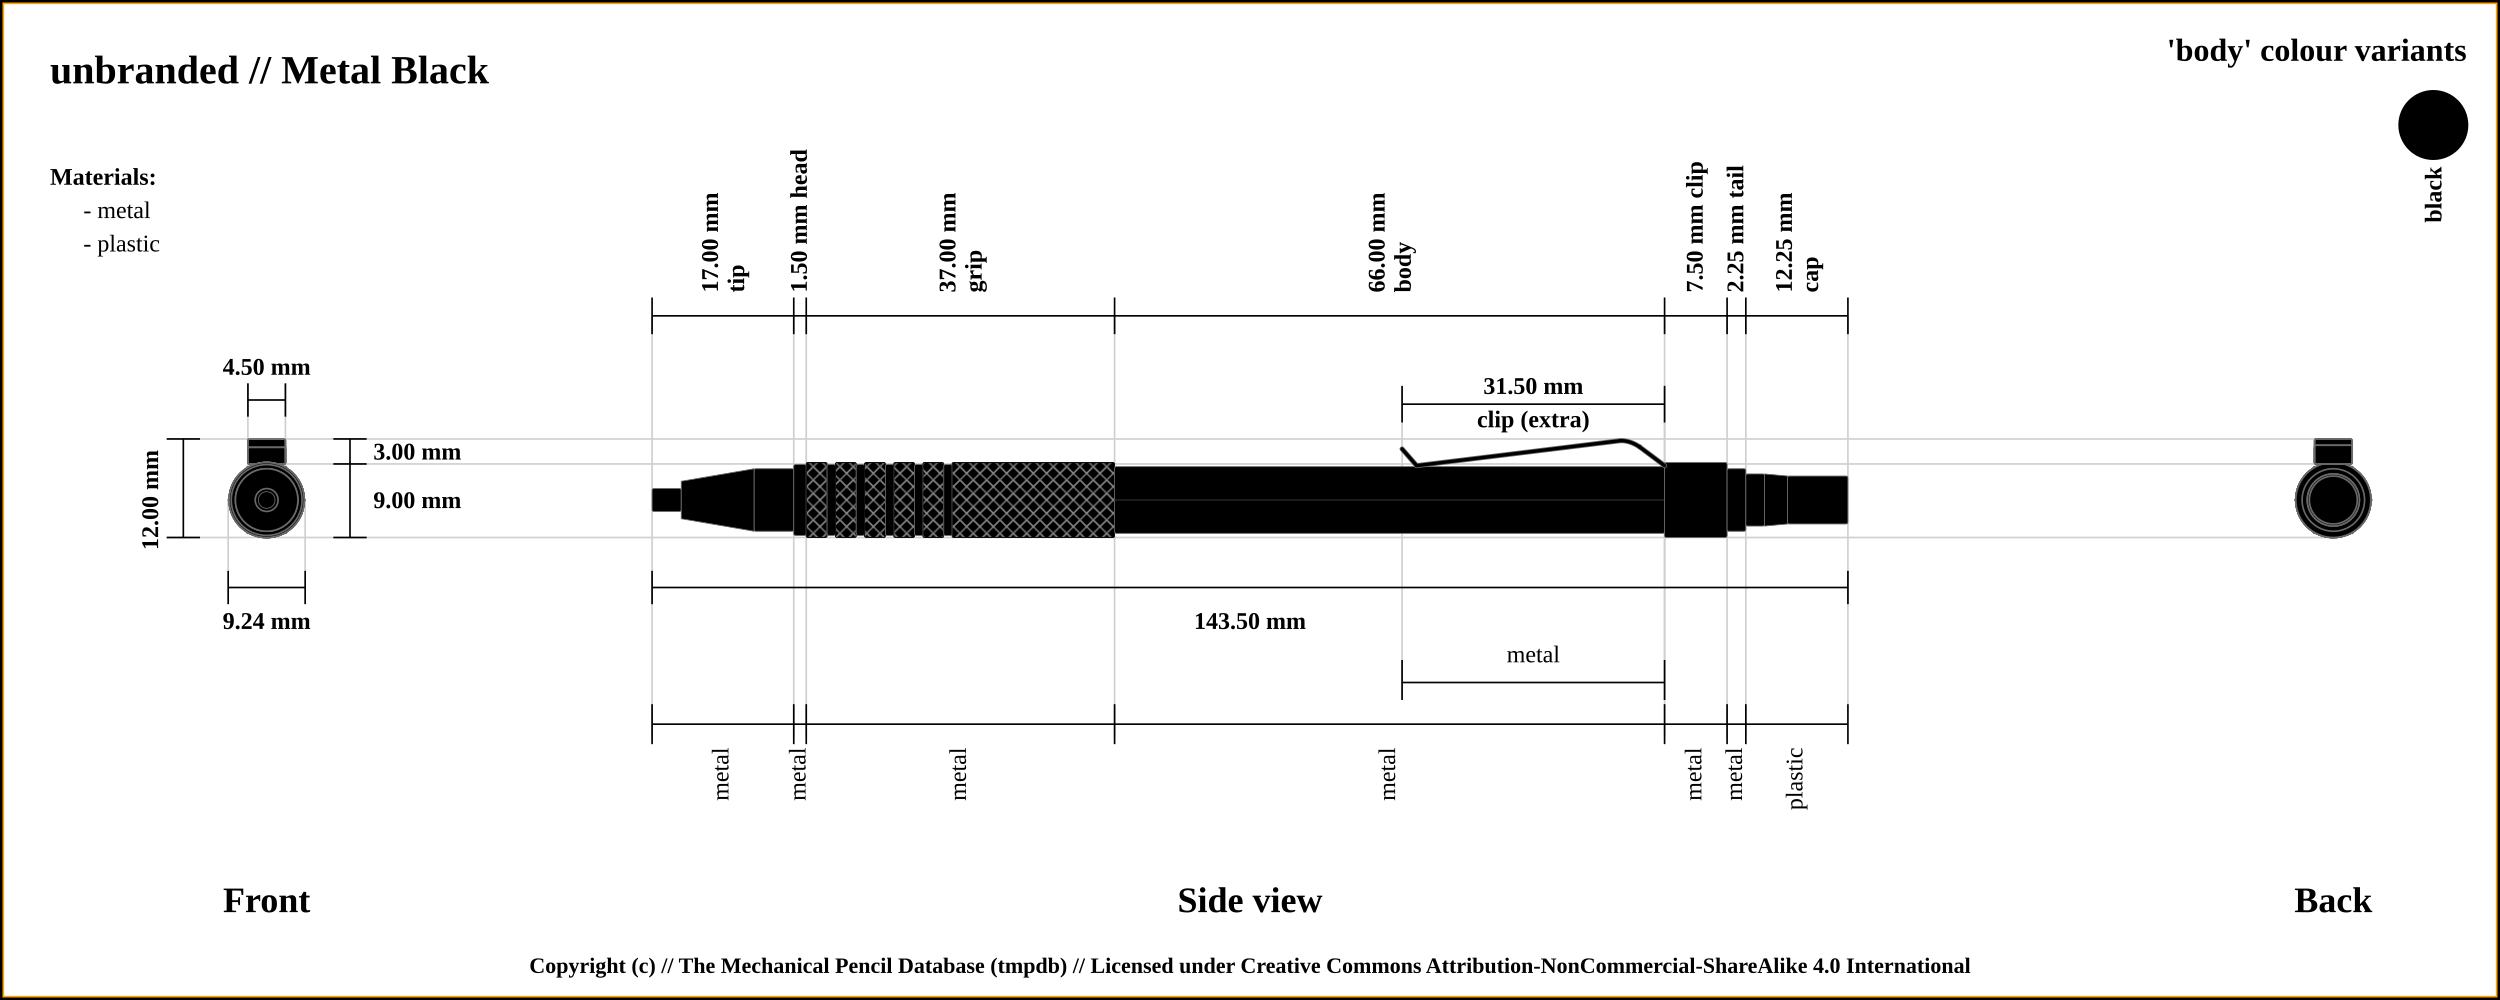
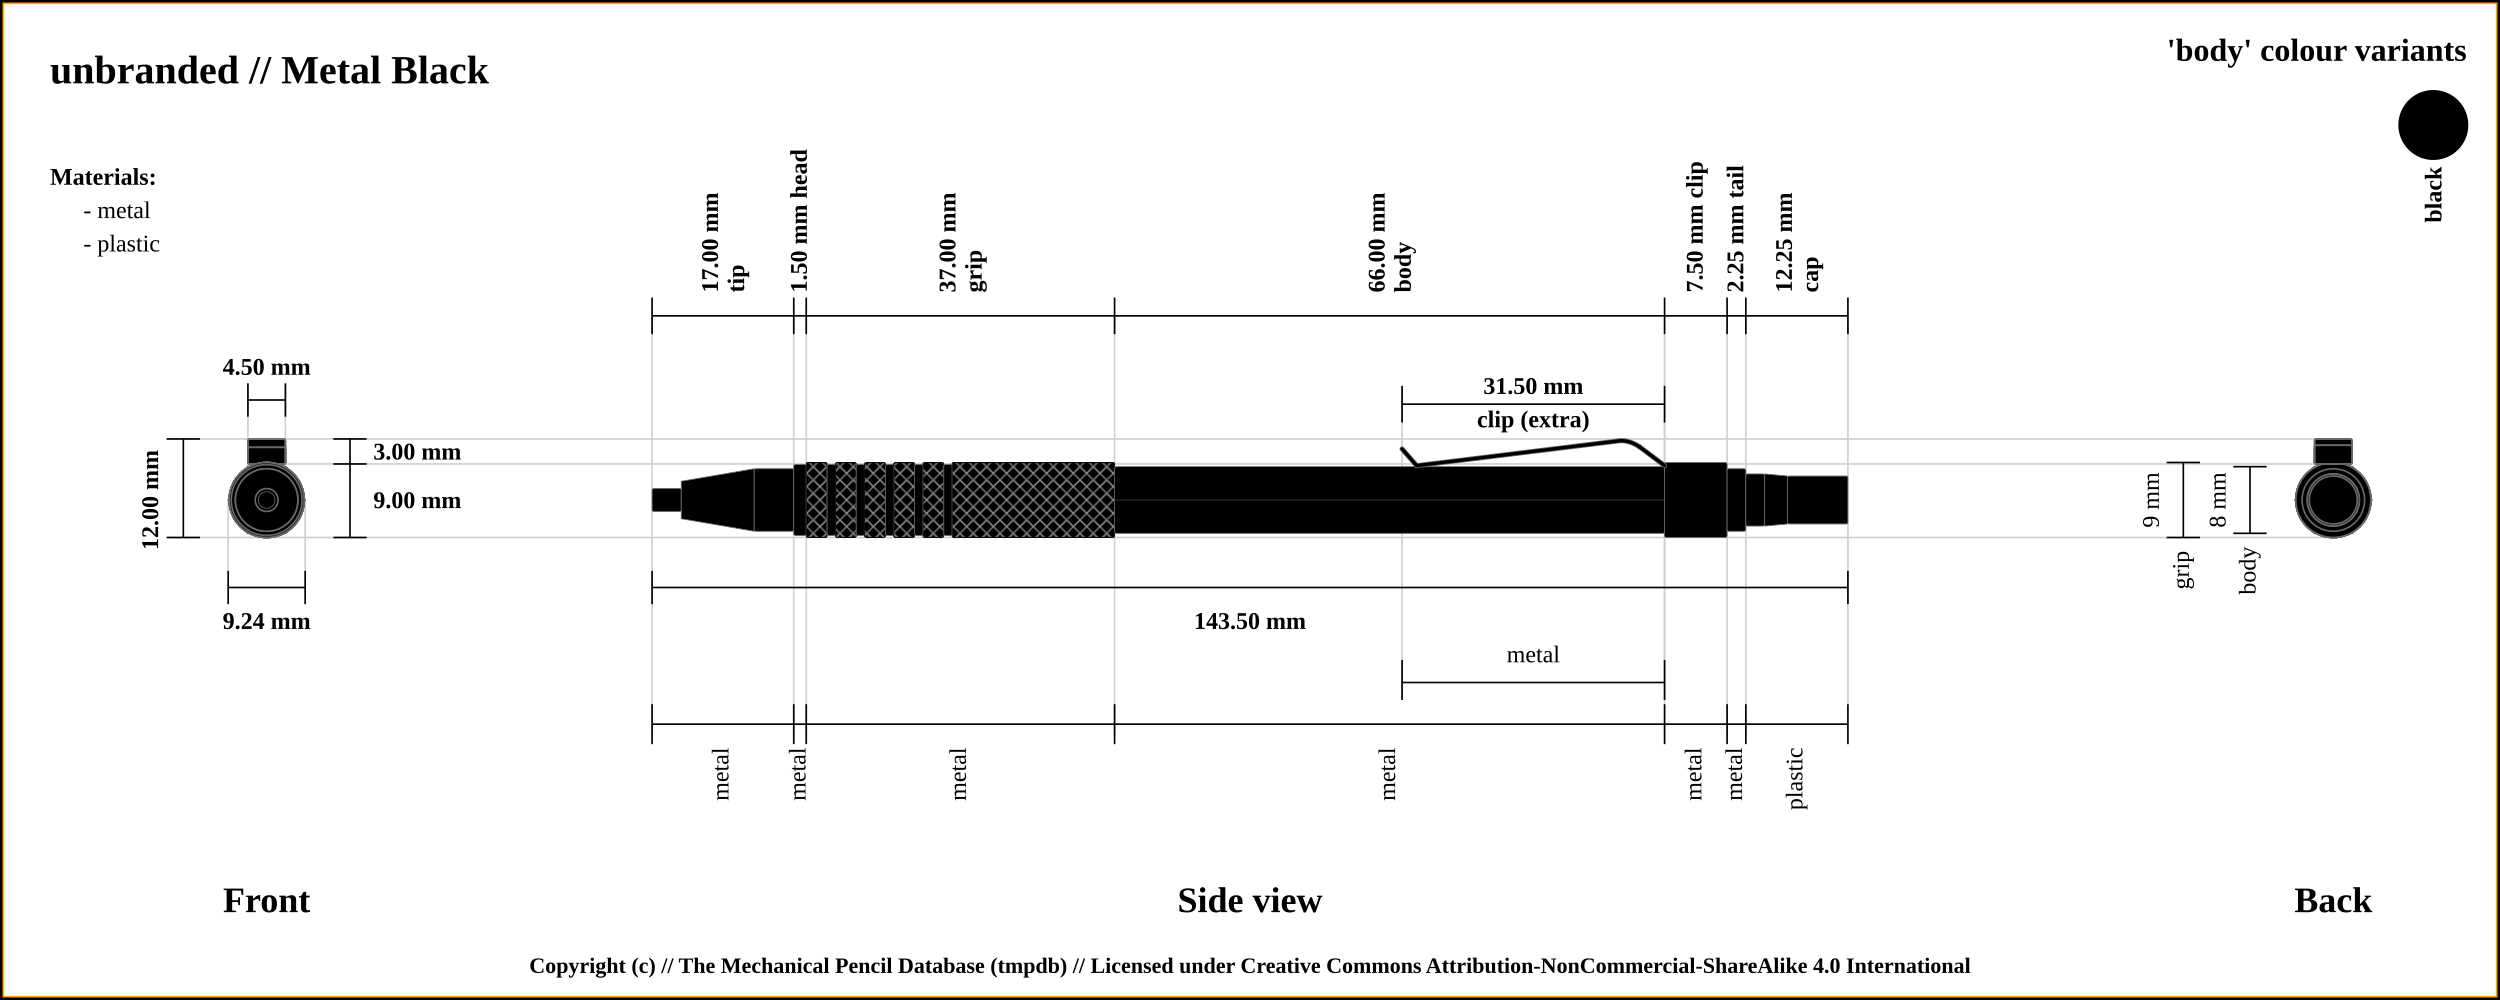
<svg xmlns="http://www.w3.org/2000/svg" width="1500" height="600">
  <pattern id="diagonalHatch" patternUnits="userSpaceOnUse" width="8" height="8">
    <rect width="6" height="6" fill="none" />
    <path stroke="dimgray" stroke-linecap="round" stroke-width="1" d="M 4,4 L 8,8" />
    <path stroke="dimgray" stroke-linecap="round" stroke-width="1" d="M 4,4 L 0,8" />
    <path stroke="gray" stroke-linecap="round" stroke-width="1" d="M 4,4 L 8,0" />
    <path stroke="gray" stroke-linecap="round" stroke-width="1" d="M 4,4 L 0,0" />
  </pattern>
  <rect x="0" y="0" width="1500" height="600" fill="white" stroke="black" stroke-width="4" />
  <rect x="2" y="2" width="1496" height="596" fill="white" stroke="orange" stroke-width="1" />
  <text x="30" y="50" font-size="2.0em" font-weight="bold"> unbranded // Metal Black </text>
  <text x="30" y="80" font-size="1.1em"> </text>
  <line x1="100" y1="263.375" x2="1400" y2="263.375" stroke="#cfcfcf" stroke-width="1" />
  <line x1="160" y1="278.375" x2="1400" y2="278.375" stroke="#cfcfcf" stroke-width="1" />
  <line x1="148.75" y1="230" x2="148.75" y2="300" stroke="#cfcfcf" stroke-width="1" />
  <line x1="171.25" y1="230" x2="171.25" y2="300" stroke="#cfcfcf" stroke-width="1" />
  <line x1="1400" y1="277.5" x2="1400" y2="277.5" stroke="#cfcfcf" stroke-width="1" />
  <line x1="100" y1="322.5" x2="1400" y2="322.5" stroke="#cfcfcf" stroke-width="1" />
  <line x1="136.906" y1="342.5" x2="136.906" y2="300" stroke="#cfcfcf" stroke-width="1" />
  <line x1="183.094" y1="342.5" x2="183.094" y2="300" stroke="#cfcfcf" stroke-width="1" />
  <line x1="391.25" y1="189.5" x2="391.25" y2="442.5" stroke="#cfcfcf" stroke-width="1" />
  <line x1="476.25" y1="189.5" x2="476.25" y2="442.5" stroke="#cfcfcf" stroke-width="1" />
  <line x1="483.75" y1="189.5" x2="483.75" y2="442.5" stroke="#cfcfcf" stroke-width="1" />
  <line x1="668.75" y1="189.5" x2="668.75" y2="442.5" stroke="#cfcfcf" stroke-width="1" />
  <line x1="998.75" y1="189.5" x2="998.75" y2="442.5" stroke="#cfcfcf" stroke-width="1" />
  <line x1="841.25" y1="233.5" x2="841.25" y2="420" stroke="#cfcfcf" stroke-width="1" />
  <line x1="998.75" y1="233.5" x2="998.75" y2="420" stroke="#cfcfcf" stroke-width="1" />
  <line x1="1036.25" y1="189.5" x2="1036.25" y2="442.5" stroke="#cfcfcf" stroke-width="1" />
  <line x1="1047.5" y1="189.5" x2="1047.5" y2="442.5" stroke="#cfcfcf" stroke-width="1" />
  <line x1="1108.75" y1="189.5" x2="1108.75" y2="422.5" stroke="#cfcfcf" stroke-width="1" />
  <line x1="100" y1="263.375" x2="120" y2="263.375" stroke="black" stroke-width="1" />
  <line x1="148.75" y1="230" x2="148.75" y2="250" stroke="black" stroke-width="1" />
  <line x1="171.25" y1="230" x2="171.25" y2="250" stroke="black" stroke-width="1" />
  <line x1="148.75" y1="240" x2="171.25" y2="240" stroke="black" stroke-width="1" />
  <text x="160" y="220" font-size="1.2em" font-weight="bold" text-anchor="middle" dominant-baseline="central">4.50 mm</text>
  <line x1="100" y1="322.5" x2="120" y2="322.5" stroke="black" stroke-width="1" />
  <line x1="110" y1="263.375" x2="110" y2="322.5" stroke="black" stroke-width="1" />
  <line x1="200" y1="263.375" x2="220" y2="263.375" stroke="black" stroke-width="1" />
  <line x1="200" y1="278.375" x2="220" y2="278.375" stroke="black" stroke-width="1" />
  <line x1="210" y1="263.375" x2="210" y2="278.375" stroke="black" stroke-width="1" />
  <text x="224" y="270.875" font-size="1.2em" font-weight="bold" text-anchor="start" dominant-baseline="central">3.00 mm</text>
  <line x1="200" y1="322.5" x2="220" y2="322.5" stroke="black" stroke-width="1" />
  <line x1="210" y1="322.5" x2="210" y2="277.5" stroke="black" stroke-width="1" />
  <text x="224" y="300" font-size="1.2em" font-weight="bold" text-anchor="start" dominant-baseline="central">9.00 mm</text>
  <text x="90" y="300" transform="rotate(-90, 90, 300)" font-size="1.2em" font-weight="bold" text-anchor="middle" dominant-baseline="central">12.00 mm</text>
  <text x="160" y="540" font-size="1.8em" font-weight="bold" text-anchor="middle" dominant-baseline="central">Front</text>
  <line x1="136.906" y1="352.5" x2="183.094" y2="352.5" stroke="black" stroke-width="1" />
  <line x1="136.906" y1="342.5" x2="136.906" y2="362.5" stroke="black" stroke-width="1" />
  <line x1="183.094" y1="342.5" x2="183.094" y2="362.5" stroke="black" stroke-width="1" />
  <text x="160" y="372.5" font-size="1.2em" font-weight="bold" text-anchor="middle" dominant-baseline="central">9.24 mm</text>
  <line x1="391.25" y1="178.5" x2="391.25" y2="200.5" stroke="black" stroke-width="1" />
  <text x="430.75" y="175.5" transform="rotate(-90, 430.75, 175.5)" font-size="1.2em" font-weight="bold" dominant-baseline="auto">17.00 mm</text>
  <text x="436.75" y="175.5" transform="rotate(-90, 436.75, 175.5)" font-size="1.2em" font-weight="bold" dominant-baseline="hanging">tip</text>
  <line x1="476.25" y1="178.5" x2="476.25" y2="200.5" stroke="black" stroke-width="1" />
  <text x="480" y="175.5" transform="rotate(-90, 480, 175.5)" font-size="1.2em" font-weight="bold" dominant-baseline="middle">1.50 mm head</text>
  <line x1="483.75" y1="178.5" x2="483.75" y2="200.5" stroke="black" stroke-width="1" />
  <text x="573.25" y="175.5" transform="rotate(-90, 573.25, 175.5)" font-size="1.2em" font-weight="bold" dominant-baseline="auto">37.00 mm</text>
  <text x="579.25" y="175.5" transform="rotate(-90, 579.25, 175.5)" font-size="1.2em" font-weight="bold" dominant-baseline="hanging">grip</text>
  <line x1="668.75" y1="178.5" x2="668.75" y2="200.5" stroke="black" stroke-width="1" />
  <text x="830.75" y="175.5" transform="rotate(-90, 830.75, 175.5)" font-size="1.2em" font-weight="bold" dominant-baseline="auto">66.00 mm</text>
  <text x="836.75" y="175.5" transform="rotate(-90, 836.75, 175.5)" font-size="1.2em" font-weight="bold" dominant-baseline="hanging">body</text>
  <line x1="998.75" y1="178.5" x2="998.75" y2="200.5" stroke="black" stroke-width="1" />
  <text x="1017.5" y="175.5" transform="rotate(-90, 1017.5, 175.5)" font-size="1.2em" font-weight="bold" dominant-baseline="middle">7.50 mm clip</text>
  <line x1="841.25" y1="253.5" x2="841.25" y2="231.5" stroke="black" stroke-width="1" />
  <line x1="841.25" y1="420" x2="841.25" y2="396" stroke="black" stroke-width="1" />
  <line x1="998.75" y1="396" x2="998.75" y2="420" stroke="black" stroke-width="1" />
  <line x1="998.75" y1="253.5" x2="998.75" y2="231.5" stroke="black" stroke-width="1" />
  <line x1="841.25" y1="242.5" x2="998.75" y2="242.5" stroke="black" stroke-width="1" />
  <line x1="841.25" y1="409.5" x2="998.75" y2="409.5" stroke="black" stroke-width="1" />
  <text x="920" y="392.5" font-size="1.2em" text-anchor="middle" dominant-baseline="central">metal</text>
  <text x="920" y="231.5" font-size="1.2em" font-weight="bold" text-anchor="middle" dominant-baseline="central">31.50 mm</text>
  <text x="920" y="251.5" font-size="1.2em" font-weight="bold" text-anchor="middle" dominant-baseline="central">clip (extra)</text>
  <line x1="1036.25" y1="178.5" x2="1036.25" y2="200.5" stroke="black" stroke-width="1" />
  <text x="1041.875" y="175.5" transform="rotate(-90, 1041.875, 175.5)" font-size="1.2em" font-weight="bold" dominant-baseline="middle">2.25 mm tail</text>
  <line x1="1047.5" y1="178.5" x2="1047.5" y2="200.5" stroke="black" stroke-width="1" />
  <text x="1075.125" y="175.5" transform="rotate(-90, 1075.125, 175.5)" font-size="1.2em" font-weight="bold" dominant-baseline="auto">12.25 mm</text>
  <text x="1081.125" y="175.5" transform="rotate(-90, 1081.125, 175.5)" font-size="1.2em" font-weight="bold" dominant-baseline="hanging">cap</text>
  <line x1="1108.75" y1="200.5" x2="1108.75" y2="178.5" stroke="black" stroke-width="1" />
  <line x1="391.25" y1="189.5" x2="1108.75" y2="189.5" stroke="black" stroke-width="1" />
  <line x1="391.25" y1="352.5" x2="1108.75" y2="352.5" stroke="black" stroke-width="1" />
  <line x1="391.25" y1="342.5" x2="391.25" y2="362.5" stroke="black" stroke-width="1" />
  <line x1="1108.75" y1="342.5" x2="1108.75" y2="362.5" stroke="black" stroke-width="1" />
  <text x="750" y="372.5" font-size="1.2em" font-weight="bold" text-anchor="middle" dominant-baseline="central">143.50 mm</text>
  <text x="750" y="540" font-size="1.8em" font-weight="bold" text-anchor="middle" dominant-baseline="central">Side view</text>
  <text x="1400" y="540" font-size="1.8em" font-weight="bold" text-anchor="middle" dominant-baseline="central">Back</text>
  <line x1="391.25" y1="422.5" x2="391.25" y2="446.5" stroke="black" stroke-width="1" />
  <text x="433.75" y="448.5" transform="rotate(-90, 433.75, 448.5)" font-size="1.2em" text-anchor="end" dominant-baseline="middle">metal</text>
  <line x1="476.25" y1="422.5" x2="476.25" y2="446.5" stroke="black" stroke-width="1" />
  <text x="480" y="448.5" transform="rotate(-90, 480, 448.5)" font-size="1.2em" text-anchor="end" dominant-baseline="middle">metal</text>
+   <line x1="1300" y1="277.5" x2="1320" y2="277.5" stroke="black" stroke-width="1" />
+   <line x1="1300" y1="322.5" x2="1320" y2="322.5" stroke="black" stroke-width="1" />
+   <line x1="1310" y1="322.5" x2="1310" y2="277.5" stroke="black" stroke-width="1" />
+   <text x="1292" y="300" transform="rotate(-90, 1292, 300)" font-size="1.2em" text-anchor="middle" dominant-baseline="middle">9 mm</text>
+   <text x="1310" y="330.5" transform="rotate(-90, 1310, 330.5)" font-size="1.2em" text-anchor="end" dominant-baseline="middle">grip</text>
  <line x1="483.75" y1="422.5" x2="483.75" y2="446.5" stroke="black" stroke-width="1" />
  <text x="576.25" y="448.5" transform="rotate(-90, 576.25, 448.5)" font-size="1.2em" text-anchor="end" dominant-baseline="middle">metal</text>
+   <line x1="1340" y1="280" x2="1360" y2="280" stroke="black" stroke-width="1" />
+   <line x1="1340" y1="320" x2="1360" y2="320" stroke="black" stroke-width="1" />
+   <line x1="1350" y1="320" x2="1350" y2="280" stroke="black" stroke-width="1" />
+   <text x="1332" y="300" transform="rotate(-90, 1332, 300)" font-size="1.2em" text-anchor="middle" dominant-baseline="middle">8 mm</text>
+   <text x="1350" y="328" transform="rotate(-90, 1350, 328)" font-size="1.2em" text-anchor="end" dominant-baseline="middle">body</text>
  <line x1="668.75" y1="422.5" x2="668.75" y2="446.5" stroke="black" stroke-width="1" />
  <text x="833.75" y="448.5" transform="rotate(-90, 833.75, 448.5)" font-size="1.2em" text-anchor="end" dominant-baseline="middle">metal</text>
  <line x1="998.75" y1="422.5" x2="998.75" y2="446.5" stroke="black" stroke-width="1" />
  <text x="1017.5" y="448.5" transform="rotate(-90, 1017.5, 448.5)" font-size="1.2em" text-anchor="end" dominant-baseline="middle">metal</text>
  <line x1="1036.25" y1="422.5" x2="1036.25" y2="446.5" stroke="black" stroke-width="1" />
  <text x="1041.875" y="448.5" transform="rotate(-90, 1041.875, 448.5)" font-size="1.2em" text-anchor="end" dominant-baseline="middle">metal</text>
  <line x1="1047.5" y1="422.5" x2="1047.5" y2="446.5" stroke="black" stroke-width="1" />
  <text x="1078.125" y="448.5" transform="rotate(-90, 1078.125, 448.5)" font-size="1.2em" text-anchor="end" dominant-baseline="middle">plastic</text>
  <line x1="1108.75" y1="422.5" x2="1108.75" y2="446.5" stroke="black" stroke-width="1" />
  <line x1="391.25" y1="434.5" x2="1108.75" y2="434.5" stroke="black" stroke-width="1" />
  <circle r="6.875" cx="1400" cy="300" stroke="dimgray" stroke-width="1" fill="black" />
  <circle r="18.75" cx="1400" cy="300" stroke="dimgray" stroke-width="1" fill="black" />
  <circle r="11.25" cx="1400" cy="300" stroke="dimgray" stroke-width="1" fill="black" />
  <circle r="18.75" cx="1400" cy="300" stroke="dimgray" stroke-width="1" fill="black" />
  <circle r="21.25" cx="1400" cy="300" stroke="dimgray" stroke-width="1" fill="black" />
  <circle r="22.5" cx="1400" cy="300" stroke="dimgray" stroke-width="1" fill="black" />
  <circle r="21.25" cx="1400" cy="300" stroke="dimgray" stroke-width="1" fill="black" />
  <circle r="22.5" cx="1400" cy="300" stroke="dimgray" stroke-width="1" fill="black" />
  <circle r="21.25" cx="1400" cy="300" stroke="dimgray" stroke-width="1" fill="black" />
  <circle r="22.5" cx="1400" cy="300" stroke="dimgray" stroke-width="1" fill="black" />
  <circle r="21.25" cx="1400" cy="300" stroke="dimgray" stroke-width="1" fill="black" />
  <circle r="22.5" cx="1400" cy="300" stroke="dimgray" stroke-width="1" fill="black" />
  <circle r="21.25" cx="1400" cy="300" stroke="dimgray" stroke-width="1" fill="black" />
  <circle r="22.5" cx="1400" cy="300" stroke="dimgray" stroke-width="1" fill="black" />
  <circle r="21.25" cx="1400" cy="300" stroke="dimgray" stroke-width="1" fill="black" />
  <circle r="22.5" cx="1400" cy="300" stroke="dimgray" stroke-width="1" fill="black" />
  <polygon points="1388.453,280 1411.547,280 1423.094,300 1411.547,320 1388.453,320 1376.906,300 " stroke="dimgray" stroke-width="1" fill="black" />
  <circle r="22.5" cx="1400" cy="300" stroke="dimgray" stroke-width="1" fill="black" />
  <rect x="1388.75" y="268.375" width="22.5" height="10" rx="1" ry="1" stroke-width="1.0" stroke="dimgray" fill="black" />
  <rect x="1388.75" y="268.375" width="22.5" height="10" rx="1" ry="1" stroke-width="1.0" stroke="dimgray" fill="none" />
  <rect x="1388.75" y="263.375" width="22.5" height="15" rx="1" ry="1" stroke-width="1.0" stroke="dimgray" fill="black" />
  <rect x="1388.75" y="263.375" width="22.5" height="15" rx="1" ry="1" stroke-width="1.0" stroke="dimgray" fill="none" />
  <rect x="1388.75" y="274.625" width="22.5" height="3.75" rx="1" ry="1" stroke-width="1.0" stroke="dimgray" fill="black" />
  <line x1="1388.75" x2="1411.25" y1="274.625" y2="274.625" stroke-width="0.25" stroke="#dfdfdf" />
  <rect x="1388.75" y="274.625" width="22.5" height="3.75" rx="1" ry="1" stroke-width="1.0" stroke="dimgray" fill="none" />
  <rect x="1388.75" y="267.125" width="22.5" height="11.25" rx="1" ry="1" stroke-width="1.0" stroke="dimgray" fill="black" />
  <line x1="1388.75" x2="1411.25" y1="267.125" y2="267.125" stroke-width="0.25" stroke="#dfdfdf" />
  <line x1="1388.75" x2="1411.25" y1="267.125" y2="267.125" stroke-width="0.25" stroke="#dfdfdf" />
  <line x1="1388.75" x2="1411.25" y1="267.125" y2="267.125" stroke-width="0.25" stroke="#dfdfdf" />
  <rect x="1388.75" y="267.125" width="22.5" height="11.25" rx="1" ry="1" stroke-width="1.0" stroke="dimgray" fill="none" />
  <circle r="18.75" cx="1400" cy="300" stroke="dimgray" stroke-width="1" fill="black" />
  <circle r="15.625" cx="1400" cy="300" stroke="dimgray" stroke-width="1" fill="black" />
  <circle r="14.375" cx="1400" cy="300" stroke="dimgray" stroke-width="1" fill="black" />
  <circle r="15.625" cx="1400" cy="300" stroke="dimgray" stroke-width="1" fill="black" />
  <circle r="14.375" cx="1400" cy="300" stroke="dimgray" stroke-width="1" fill="black" />
  <circle r="14.375" cx="160" cy="300" stroke="dimgray" stroke-width="1" fill="black" />
  <circle r="15.625" cx="160" cy="300" stroke="dimgray" stroke-width="1" fill="black" />
  <circle r="14.375" cx="160" cy="300" stroke="dimgray" stroke-width="1" fill="black" />
  <circle r="15.625" cx="160" cy="300" stroke="dimgray" stroke-width="1" fill="black" />
  <circle r="18.75" cx="160" cy="300" stroke="dimgray" stroke-width="1" fill="black" />
  <rect x="148.75" y="267.125" width="22.5" height="11.25" rx="1" ry="1" stroke-width="1.0" stroke="dimgray" fill="black" />
  <rect x="148.75" y="267.125" width="22.5" height="11.25" rx="1" ry="1" stroke-width="1.0" stroke="dimgray" fill="none" />
  <rect x="148.75" y="274.625" width="22.5" height="3.75" rx="1" ry="1" stroke-width="1.0" stroke="dimgray" fill="black" />
  <line x1="148.75" x2="171.25" y1="274.625" y2="274.625" stroke-width="0.25" stroke="#dfdfdf" />
  <rect x="148.75" y="274.625" width="22.5" height="3.75" rx="1" ry="1" stroke-width="1.0" stroke="dimgray" fill="none" />
  <rect x="148.75" y="263.375" width="22.5" height="15" rx="1" ry="1" stroke-width="1.0" stroke="dimgray" fill="black" />
  <line x1="148.75" x2="171.25" y1="263.375" y2="263.375" stroke-width="0.25" stroke="#dfdfdf" />
  <line x1="148.75" x2="171.25" y1="263.375" y2="263.375" stroke-width="0.25" stroke="#dfdfdf" />
  <line x1="148.75" x2="171.25" y1="263.375" y2="263.375" stroke-width="0.25" stroke="#dfdfdf" />
  <line x1="148.75" x2="171.25" y1="263.375" y2="263.375" stroke-width="0.25" stroke="#dfdfdf" />
  <rect x="148.75" y="263.375" width="22.5" height="15" rx="1" ry="1" stroke-width="1.0" stroke="dimgray" fill="none" />
  <rect x="148.75" y="268.375" width="22.5" height="10" rx="1" ry="1" stroke-width="1.0" stroke="dimgray" fill="black" />
  <line x1="148.75" x2="171.25" y1="268.375" y2="268.375" stroke-width="0.25" stroke="#dfdfdf" />
  <line x1="148.75" x2="171.25" y1="268.375" y2="268.375" stroke-width="0.25" stroke="#dfdfdf" />
  <line x1="148.75" x2="171.25" y1="268.375" y2="268.375" stroke-width="0.25" stroke="#dfdfdf" />
  <rect x="148.75" y="268.375" width="22.5" height="10" rx="1" ry="1" stroke-width="1.0" stroke="dimgray" fill="none" />
  <circle r="22.5" cx="160" cy="300" stroke="dimgray" stroke-width="1" fill="black" />
  <polygon points="148.453,280 171.547,280 183.094,300 171.547,320 148.453,320 136.906,300 " stroke="dimgray" stroke-width="1" fill="black" />
  <circle r="22.5" cx="160" cy="300" stroke="dimgray" stroke-width="1" fill="black" />
  <circle r="21.25" cx="160" cy="300" stroke="dimgray" stroke-width="1" fill="black" />
  <circle r="22.5" cx="160" cy="300" stroke="dimgray" stroke-width="1" fill="black" />
  <circle r="21.25" cx="160" cy="300" stroke="dimgray" stroke-width="1" fill="black" />
  <circle r="22.5" cx="160" cy="300" stroke="dimgray" stroke-width="1" fill="black" />
  <circle r="21.25" cx="160" cy="300" stroke="dimgray" stroke-width="1" fill="black" />
  <circle r="22.5" cx="160" cy="300" stroke="dimgray" stroke-width="1" fill="black" />
  <circle r="21.25" cx="160" cy="300" stroke="dimgray" stroke-width="1" fill="black" />
  <circle r="22.5" cx="160" cy="300" stroke="dimgray" stroke-width="1" fill="black" />
  <circle r="21.25" cx="160" cy="300" stroke="dimgray" stroke-width="1" fill="black" />
  <circle r="22.5" cx="160" cy="300" stroke="dimgray" stroke-width="1" fill="black" />
  <circle r="21.25" cx="160" cy="300" stroke="dimgray" stroke-width="1" fill="black" />
  <circle r="18.75" cx="160" cy="300" stroke="dimgray" stroke-width="1" fill="black" />
  <circle r="11.25" cx="160" cy="300" stroke="dimgray" stroke-width="1" fill="black" />
  <circle r="18.75" cx="160" cy="300" stroke="dimgray" stroke-width="1" fill="black" />
  <circle r="6.875" cx="160" cy="300" stroke="dimgray" stroke-width="1" fill="black" />
  <circle cx="160" cy="300" r="5" stroke="dimgray" stroke-width="0.5" fill="black" />
  <rect x="391.25" y="293.125" width="17.5" height="13.75" rx="1" ry="1" stroke-width="0.5" stroke="dimgray" fill="black" />
  <path d="M408.75 288.75 L452.5 281.25 L452.5 318.75 L408.75 311.25 Z" stroke-width="0.5" stroke="dimgray" fill="black" />
  <rect x="452.5" y="281.25" width="23.75" height="37.5" rx="1" ry="1" stroke-width="0.5" stroke="dimgray" fill="black" />
  <rect x="476.25" y="278.75" width="7.5" height="42.5" rx="1" ry="1" stroke-width="0.5" stroke="dimgray" fill="black" />
  <rect x="483.75" y="277.5" width="12.5" height="45" rx="1" ry="1" stroke-width="0.5" stroke="dimgray" fill="black" />
  <rect x="483.75" y="277.5" width="12.5" height="45" rx="1" ry="1" stroke-width="0.5" stroke="black" fill="url(#diagonalHatch)" />
  <rect x="496.25" y="278.75" width="5" height="42.5" rx="1" ry="1" stroke-width="0.5" stroke="dimgray" fill="black" />
  <rect x="501.25" y="277.5" width="12.5" height="45" rx="1" ry="1" stroke-width="0.5" stroke="dimgray" fill="black" />
  <rect x="501.25" y="277.5" width="12.5" height="45" rx="1" ry="1" stroke-width="0.5" stroke="black" fill="url(#diagonalHatch)" />
  <rect x="513.75" y="278.75" width="5" height="42.5" rx="1" ry="1" stroke-width="0.5" stroke="dimgray" fill="black" />
  <rect x="518.75" y="277.5" width="12.5" height="45" rx="1" ry="1" stroke-width="0.5" stroke="dimgray" fill="black" />
  <rect x="518.75" y="277.5" width="12.5" height="45" rx="1" ry="1" stroke-width="0.5" stroke="black" fill="url(#diagonalHatch)" />
  <rect x="531.25" y="278.75" width="5" height="42.5" rx="1" ry="1" stroke-width="0.5" stroke="dimgray" fill="black" />
  <rect x="536.25" y="277.5" width="12.5" height="45" rx="1" ry="1" stroke-width="0.5" stroke="dimgray" fill="black" />
  <rect x="536.25" y="277.5" width="12.5" height="45" rx="1" ry="1" stroke-width="0.5" stroke="black" fill="url(#diagonalHatch)" />
  <rect x="548.75" y="278.75" width="5" height="42.5" rx="1" ry="1" stroke-width="0.5" stroke="dimgray" fill="black" />
  <rect x="553.75" y="277.5" width="12.5" height="45" rx="1" ry="1" stroke-width="0.5" stroke="dimgray" fill="black" />
  <rect x="553.75" y="277.5" width="12.5" height="45" rx="1" ry="1" stroke-width="0.5" stroke="black" fill="url(#diagonalHatch)" />
  <rect x="566.25" y="278.75" width="5" height="42.5" rx="1" ry="1" stroke-width="0.5" stroke="dimgray" fill="black" />
  <rect x="571.25" y="277.5" width="97.5" height="45" rx="1" ry="1" stroke-width="0.5" stroke="dimgray" fill="black" />
  <rect x="571.25" y="277.5" width="97.5" height="45" rx="1" ry="1" stroke-width="0.5" stroke="black" fill="url(#diagonalHatch)" />
  <rect x="668.75" y="280" width="330" height="40" rx="1" ry="1" stroke-width="0.5" stroke="dimgray" fill="black" />
  <line x1="668.75" y1="300" x2="998.75" y2="300" stroke-width="1.5" stroke="black" fill="none" stroke-opacity="0.5" />
  <line x1="668.75" y1="300" x2="998.75" y2="300" stroke-width="0.5" stroke="gray" fill="none" stroke-opacity="0.5" />
  <rect x="998.75" y="277.5" width="37.5" height="45" rx="1" ry="1" stroke-width="0.5" stroke="dimgray" fill="black" />
  <line x1="841.25" y1="269.375" x2="850" y2="279.375" stroke-width="3" stroke="dimgray" fill="dimgray" stroke-linecap="round" />
/&gt;<line x1="850" y1="279.375" x2="972.5" y2="264.375" stroke-width="3" stroke="dimgray" fill="dimgray" stroke-linecap="round" />
/&gt;<path d="M972.5 264.375 Q978.125 264.375 983.75 268.125" stroke-width="3" stroke="dimgray" fill="none" stroke-linecap="round" />
  <line x1="983.75" y1="268.125" x2="998.75" y2="279.375" stroke-width="3" stroke="dimgray" fill="dimgray" stroke-linecap="round" />
/&gt;<line x1="841.25" y1="269.375" x2="850" y2="279.375" stroke-width="2" stroke="black" fill="black" stroke-linecap="round" />
/&gt;<line x1="850" y1="279.375" x2="972.5" y2="264.375" stroke-width="2" stroke="black" fill="black" stroke-linecap="round" />
/&gt;<path d="M972.5 264.375 Q978.125 264.375 983.75 268.125" stroke-width="2" stroke="black" fill="none" stroke-linecap="round" />
  <line x1="983.75" y1="268.125" x2="998.75" y2="279.375" stroke-width="2" stroke="black" fill="black" stroke-linecap="round" />
/&gt;



<rect x="1036.25" y="281.25" width="11.25" height="37.5" rx="1" ry="1" stroke-width="0.5" stroke="dimgray" fill="black" />
  <rect x="1047.5" y="284.375" width="11.25" height="31.25" rx="1" ry="1" stroke-width="0.5" stroke="dimgray" fill="black" />
  <path d="M1058.75 284.375 L1072.5 285.625 L1072.5 314.375 L1058.75 315.625 Z" stroke-width="0.5" stroke="dimgray" fill="black" />
  <rect x="1072.5" y="285.625" width="36.25" height="28.75" rx="1" ry="1" stroke-width="0.5" stroke="dimgray" fill="black" />
  <text x="1480" y="30" font-size="1.6em" font-weight="bold" text-anchor="end" dominant-baseline="central">'body' colour variants</text>
  <rect x="1440" y="55" width="40" rx="50%" ry="50%" height="40" stroke="black" stroke-width="2" fill="black" />
  <text x="1460" y="100" transform="rotate(-90, 1460, 100)" font-size="1.2em" font-weight="bold" text-anchor="end" dominant-baseline="central">black</text>
  <text x="30" y="106" font-size="1.2em" font-weight="bold" text-anchor="start" dominant-baseline="central">Materials:</text>
  <text x="50" y="126" font-size="1.2em" text-anchor="start" dominant-baseline="central"> - metal</text>
  <text x="50" y="146" font-size="1.2em" text-anchor="start" dominant-baseline="central"> - plastic</text>
  <text x="50%" y="580" font-size="1.1em" font-weight="bold" text-anchor="middle" dominant-baseline="middle">Copyright (c) // The Mechanical Pencil Database (tmpdb) // Licensed under Creative Commons Attribution-NonCommercial-ShareAlike 4.0 International</text>
</svg>
